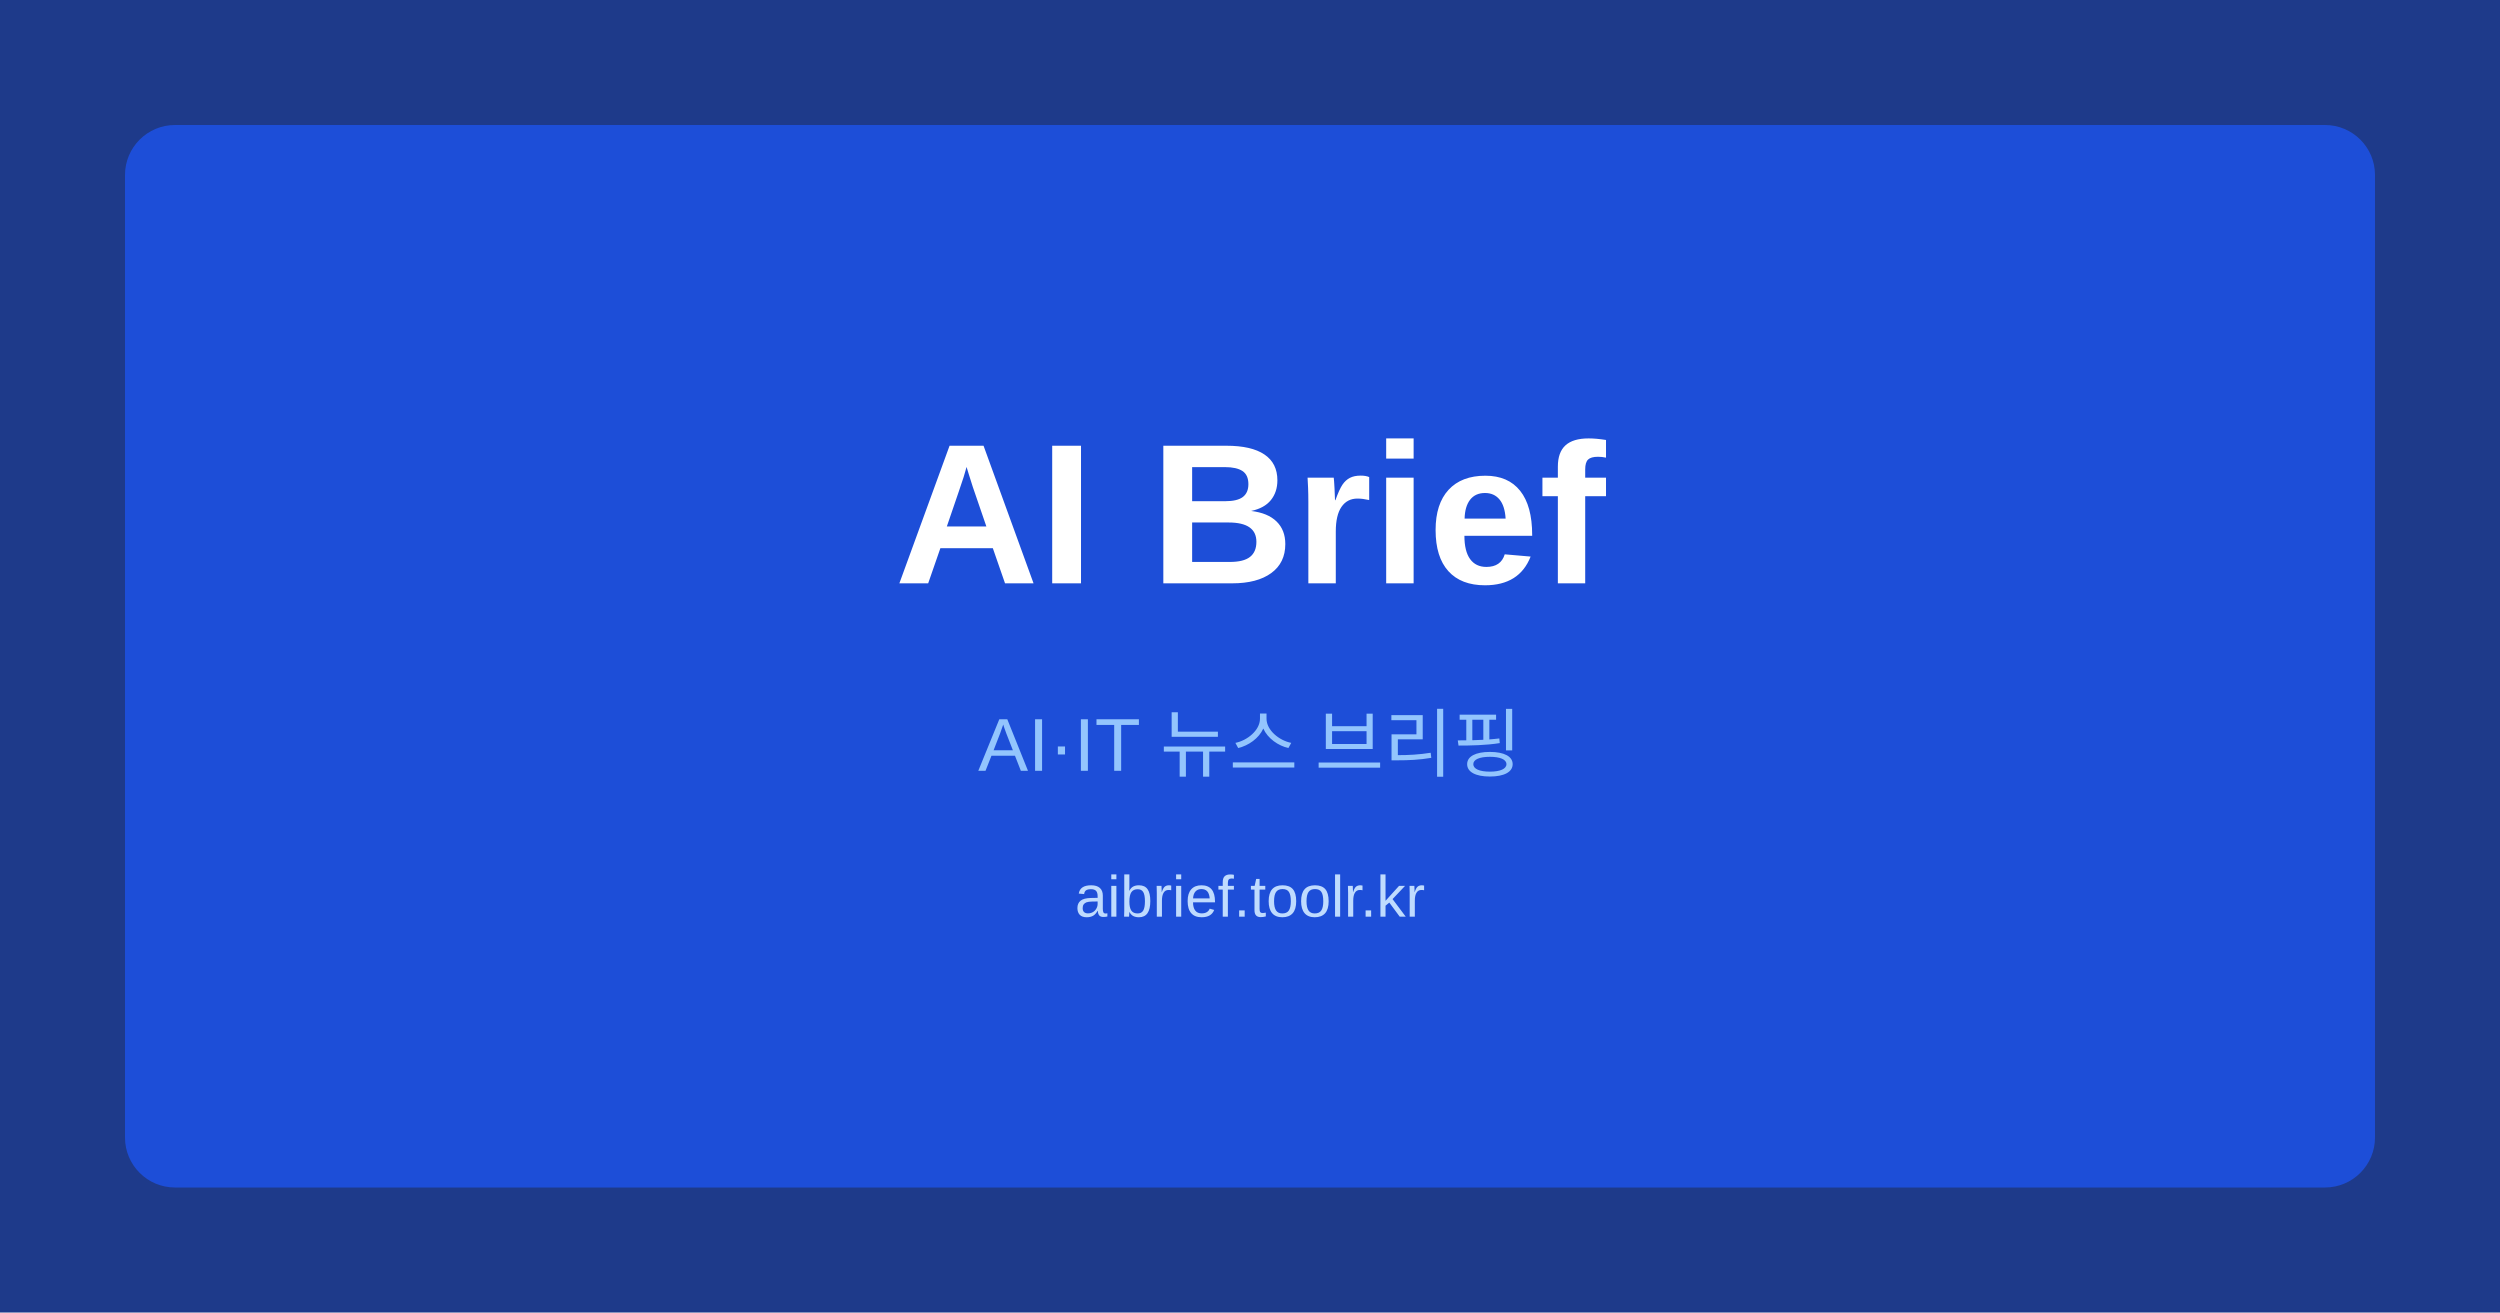
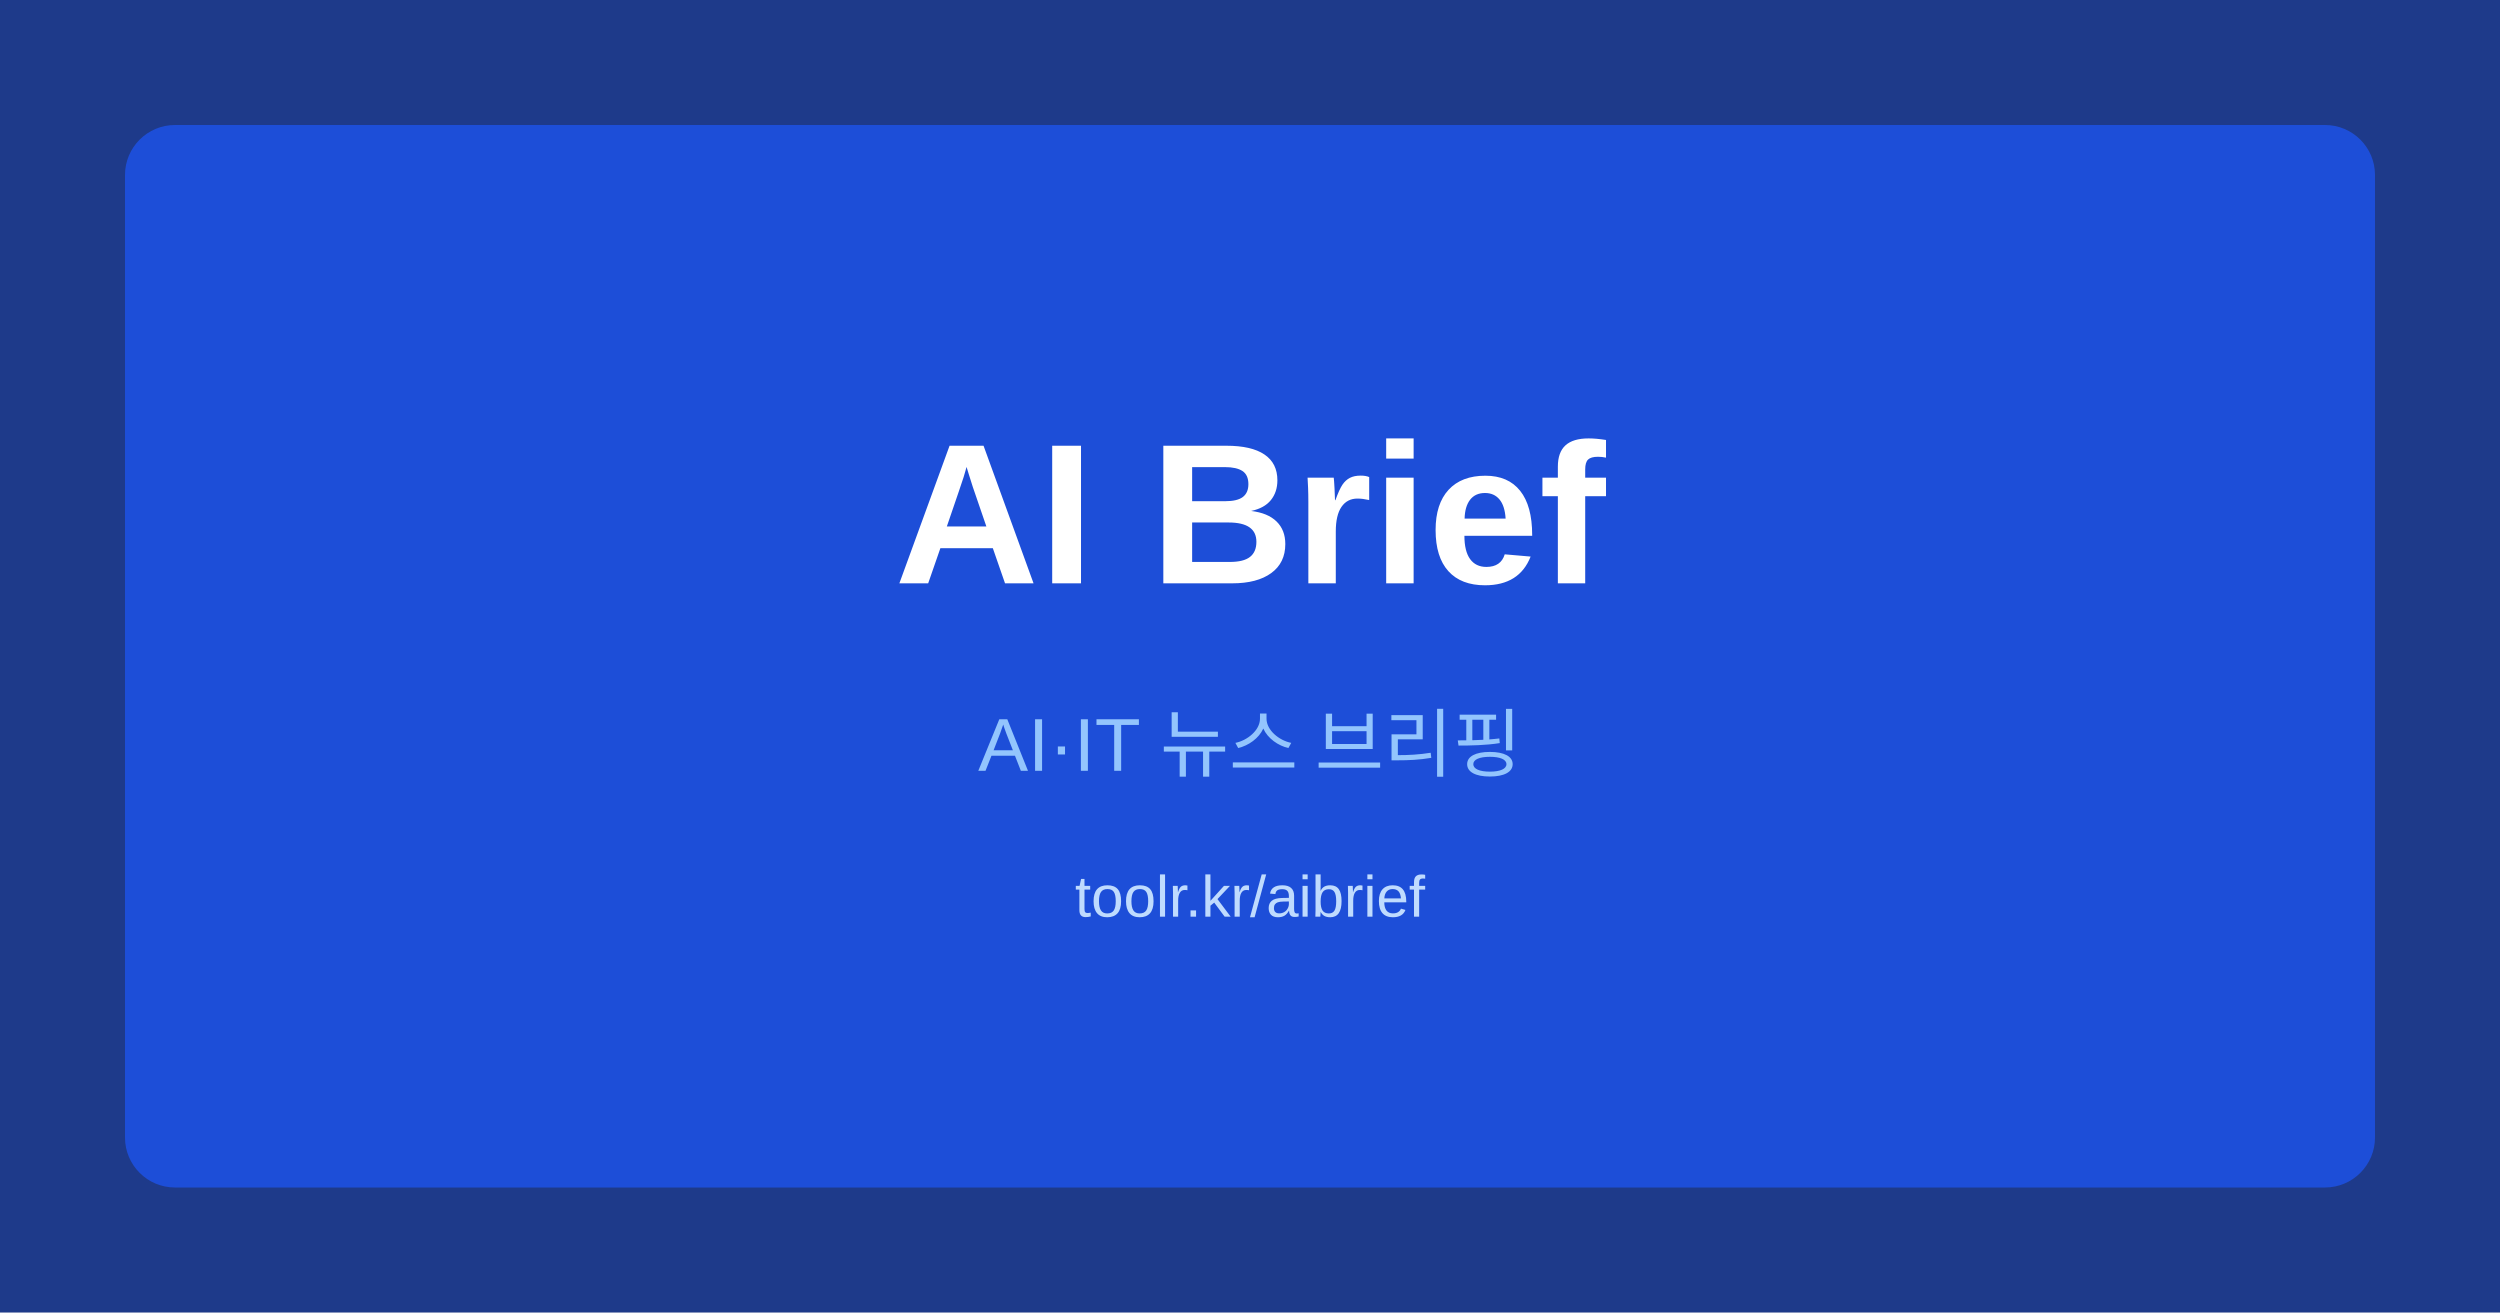
<svg xmlns="http://www.w3.org/2000/svg" width="1200" height="630">
  <rect width="1200" height="630" fill="#1e3a8a" />
  <rect x="60" y="60" width="1080" height="510" rx="24" fill="#1d4ed8" />
  <text x="600" y="280" font-family="Arial, sans-serif" font-size="96" font-weight="900" fill="white" text-anchor="middle">AI Brief</text>
  <text x="600" y="370" font-family="Arial, sans-serif" font-size="36" fill="#93c5fd" text-anchor="middle">AI·IT 뉴스 브리핑</text>
-   <text x="600" y="440" font-family="Arial, sans-serif" font-size="28" fill="#bfdbfe" text-anchor="middle">aibrief.toolr.kr</text>
+   <text x="600" y="440" font-family="Arial, sans-serif" font-size="28" fill="#bfdbfe" text-anchor="middle">toolr.kr/aibrief</text>
</svg>
